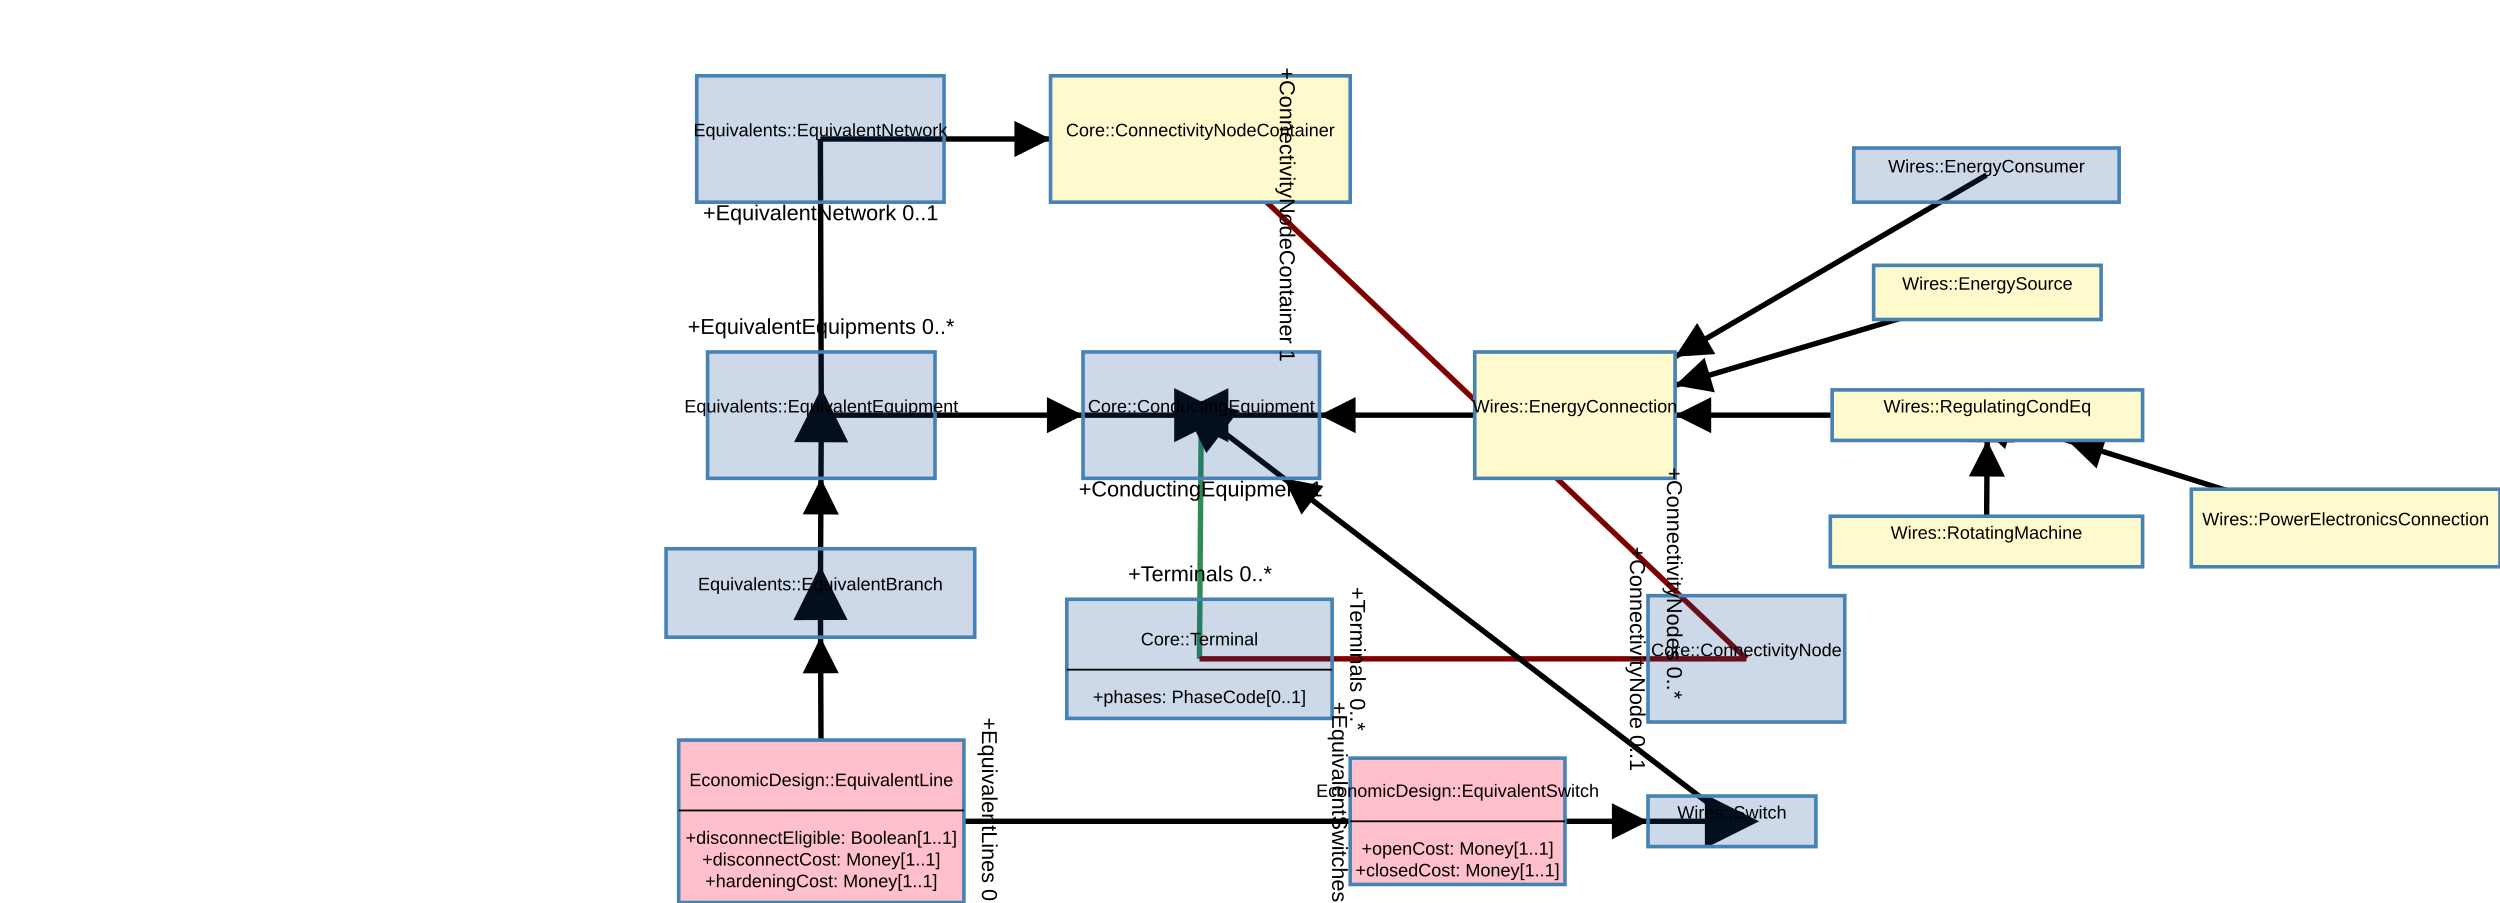
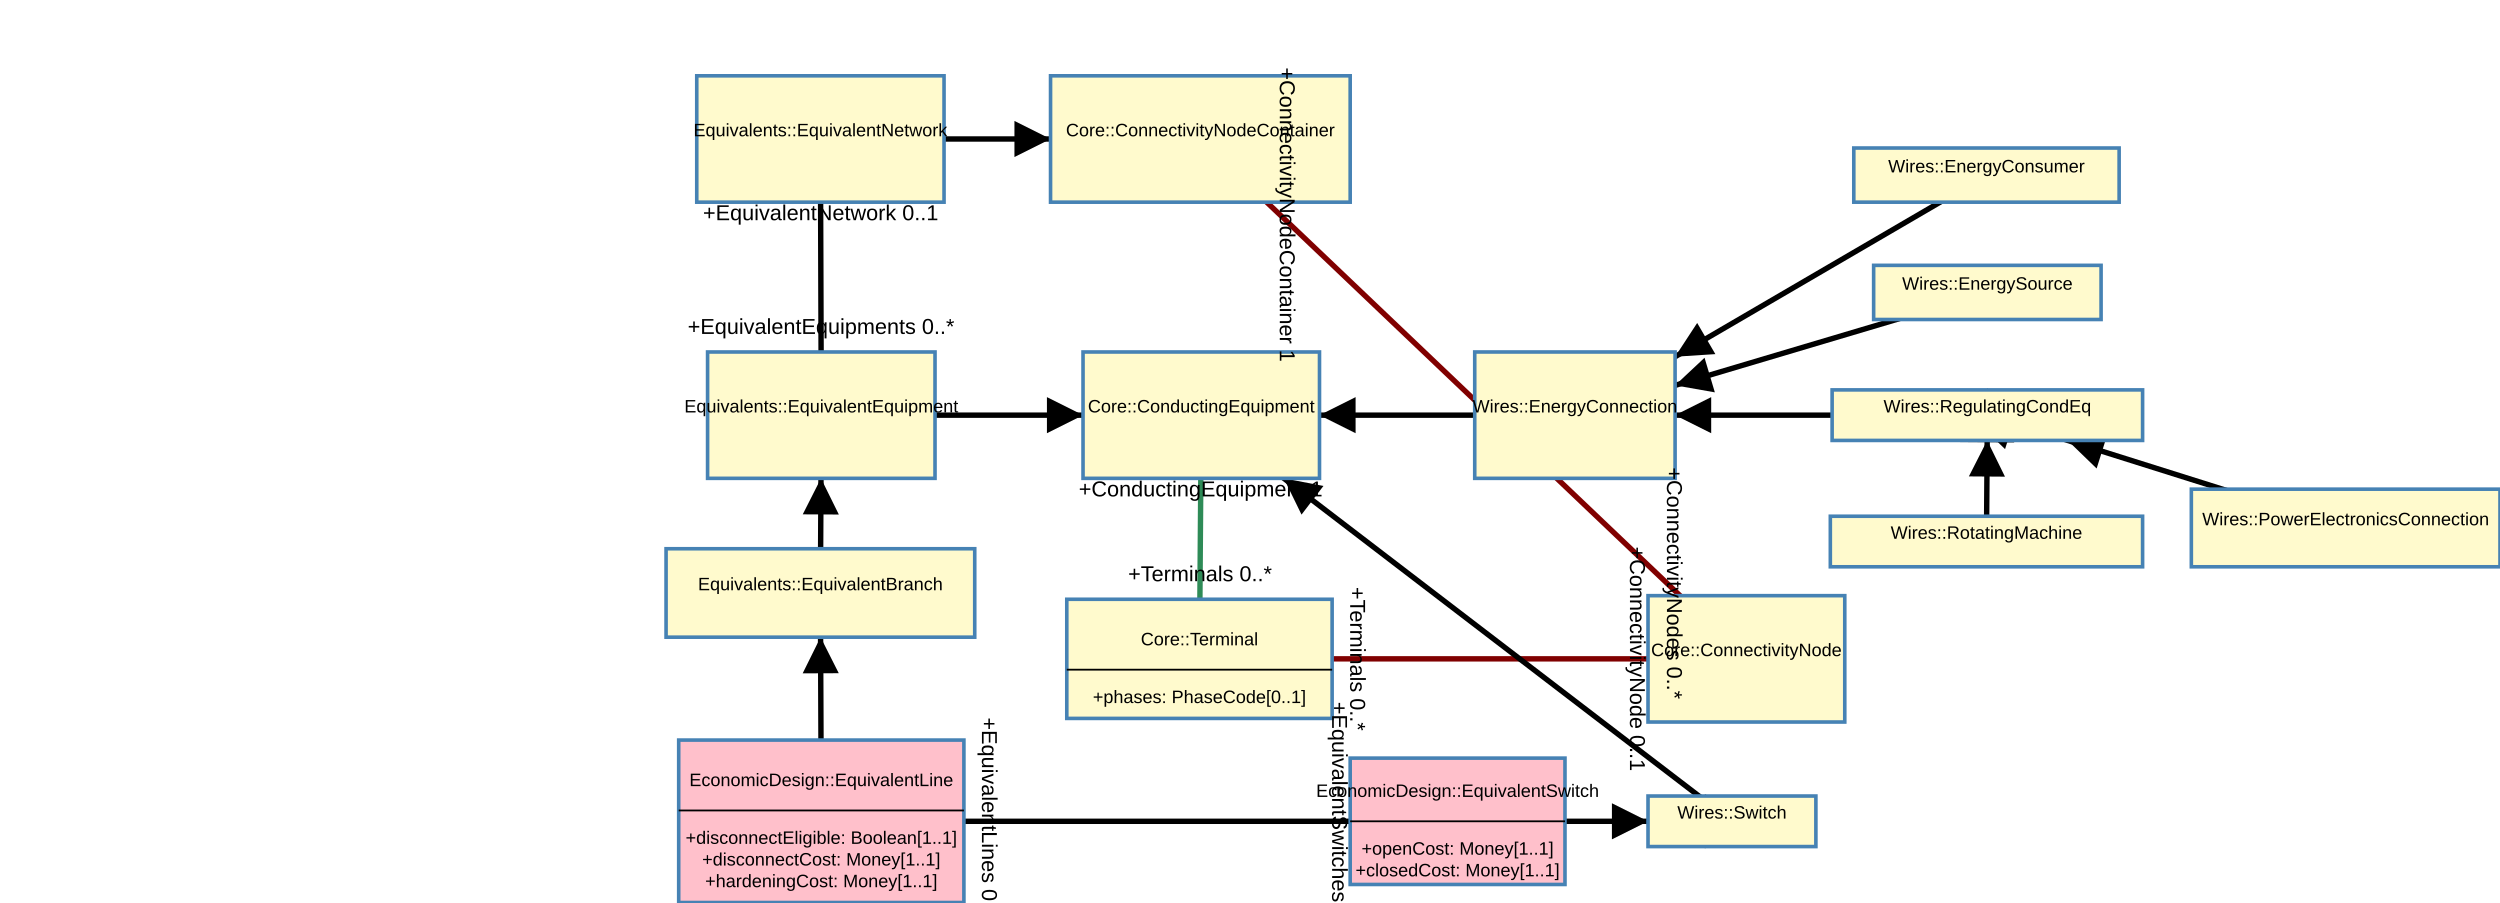
<svg xmlns="http://www.w3.org/2000/svg" width="1385" height="500">
  <g class="zoom-group">
    <defs>
      <marker id="arrowhead" viewBox="-0 -5 10 10" refX="5" refY="0" orient="auto" markerWidth="10" markerHeight="10" xoverflow="visible">
        <path d="M 0,-5 L 10 ,0 L 0,5" fill="black" style="stroke: none;" />
      </marker>
    </defs>
    <line class="link" x1="454.5" y1="328.5" x2="455" y2="230" stroke="#000000" stroke-width="3" marker-end="url(#arrowhead)" />
    <line class="link" x1="455" y1="455" x2="454.5" y2="328.5" stroke="#000000" stroke-width="3" marker-end="url(#arrowhead)" />
    <line class="link" x1="455" y1="230" x2="454.5" y2="77" stroke="#000000" stroke-width="3" />
    <line class="link" x1="455" y1="230" x2="665.5" y2="230" stroke="#000000" stroke-width="3" marker-end="url(#arrowhead)" />
    <line class="link" x1="454.5" y1="77" x2="665" y2="77" stroke="#000000" stroke-width="3" marker-end="url(#arrowhead)" />
    <line class="link" x1="664.5" y1="365" x2="665.5" y2="230" stroke="#2e8b57" stroke-width="3" />
    <line class="link" x1="967.5" y1="365" x2="665" y2="77" stroke="#800000" stroke-width="3" />
    <line class="link" x1="664.5" y1="365" x2="967.5" y2="365" stroke="#800000" stroke-width="3" />
    <line class="link" x1="872.5" y1="230" x2="665.5" y2="230" stroke="#000000" stroke-width="3" marker-end="url(#arrowhead)" />
    <line class="link" x1="1100.5" y1="97" x2="872.5" y2="230" stroke="#000000" stroke-width="3" marker-end="url(#arrowhead)" />
    <line class="link" x1="1101" y1="162" x2="872.5" y2="230" stroke="#000000" stroke-width="3" marker-end="url(#arrowhead)" />
    <line class="link" x1="1101" y1="230" x2="872.5" y2="230" stroke="#000000" stroke-width="3" marker-end="url(#arrowhead)" />
    <line class="link" x1="1100.5" y1="300" x2="1101" y2="230" stroke="#000000" stroke-width="3" marker-end="url(#arrowhead)" />
    <line class="link" x1="1299.5" y1="292.5" x2="1101" y2="230" stroke="#000000" stroke-width="3" marker-end="url(#arrowhead)" />
    <line class="link" x1="959.5" y1="455" x2="665.5" y2="230" stroke="#000000" stroke-width="3" marker-end="url(#arrowhead)" />
    <line class="link" x1="807.5" y1="455" x2="959.5" y2="455" stroke="#000000" stroke-width="3" marker-end="url(#arrowhead)" />
    <line class="link" x1="455" y1="455" x2="807.5" y2="455" stroke="#000000" stroke-width="3" />
    <line class="arrow" x2="454.772" y2="275" x1="454.5" y1="328.5" stroke="#000000" stroke-width="2" marker-end="url(#arrowhead)" />
    <line class="arrow" x2="454.636" y2="363" x1="455" y1="455" stroke="#000000" stroke-width="2" marker-end="url(#arrowhead)" />
    <line class="arrow" x2="590" y2="230" x1="455" y1="230" stroke="#000000" stroke-width="2" marker-end="url(#arrowhead)" />
    <line class="arrow" x2="572" y2="77" x1="454.5" y1="77" stroke="#000000" stroke-width="2" marker-end="url(#arrowhead)" />
    <line class="arrow" x2="741" y2="230" x1="872.5" y1="230" stroke="#000000" stroke-width="2" marker-end="url(#arrowhead)" />
    <line class="arrow" x2="936.638" y2="192.586" x1="1100.5" y1="97" stroke="#000000" stroke-width="2" marker-end="url(#arrowhead)" />
    <line class="arrow" x2="937.585" y2="210.631" x1="1101" y1="162" stroke="#000000" stroke-width="2" marker-end="url(#arrowhead)" />
    <line class="arrow" x2="938" y2="230" x1="1101" y1="230" stroke="#000000" stroke-width="2" marker-end="url(#arrowhead)" />
    <line class="arrow" x2="1100.829" y2="254" x1="1100.5" y1="300" stroke="#000000" stroke-width="2" marker-end="url(#arrowhead)" />
    <line class="arrow" x2="1155.002" y2="247.003" x1="1299.5" y1="292.5" stroke="#000000" stroke-width="2" marker-end="url(#arrowhead)" />
    <line class="arrow" x2="719.175" y2="271.078" x1="959.5" y1="455" stroke="#000000" stroke-width="2" marker-end="url(#arrowhead)" />
    <line class="arrow" x2="903" y2="455" x1="807.5" y1="455" stroke="#000000" stroke-width="2" marker-end="url(#arrowhead)" />
    <g class="draggable" transform="translate(376, 410)">
      <rect class="box" width="158" height="90" style="fill: #ffc0cb; stroke: steelblue; stroke-width: 2px; cursor: move;" />
      <text class="text" x="79" y="22" dy=".35em" text-anchor="middle" style="font-family: Arial, sans-serif; fill: black; font-size: 10px; pointer-events: none;">EconomicDesign::EquivalentLine</text>
      <line x1="0" x2="158" y1="39" y2="39" stroke="black" stroke-width="1" />
      <text class="text" x="79" y="54" dy=".35em" text-anchor="middle" style="font-family: Arial, sans-serif; fill: black; font-size: 10px; pointer-events: none;">+disconnectEligible: Boolean[1..1]</text>
      <text class="text" x="79" y="66" dy=".35em" text-anchor="middle" style="font-family: Arial, sans-serif; fill: black; font-size: 10px; pointer-events: none;">+disconnectCost: Money[1..1]</text>
      <text class="text" x="79" y="78" dy=".35em" text-anchor="middle" style="font-family: Arial, sans-serif; fill: black; font-size: 10px; pointer-events: none;">+hardeningCost: Money[1..1]</text>
    </g>
    <g class="draggable" transform="translate(392, 195)">
-       <rect class="box" width="126" height="70" style="fill: #13499135; stroke: steelblue; stroke-width: 2px; cursor: move;" />
+       <rect class="box" width="126" height="70" style="fill: #fffacd; stroke: steelblue; stroke-width: 2px; cursor: move;" />
      <text class="text" x="63" y="30" dy=".35em" text-anchor="middle" style="font-family: Arial, sans-serif; fill: black; font-size: 10px; pointer-events: none;">Equivalents::EquivalentEquipment</text>
    </g>
    <g class="draggable" transform="translate(386, 42)">
-       <rect class="box" width="137" height="70" style="fill: #13499135; stroke: steelblue; stroke-width: 2px; cursor: move;" />
+       <rect class="box" width="137" height="70" style="fill: #fffacd; stroke: steelblue; stroke-width: 2px; cursor: move;" />
      <text class="text" x="68.5" y="30" dy=".35em" text-anchor="middle" style="font-family: Arial, sans-serif; fill: black; font-size: 10px; pointer-events: none;">Equivalents::EquivalentNetwork</text>
    </g>
    <g class="draggable" transform="translate(591, 332)">
-       <rect class="box" width="147" height="66" style="fill: #13499135; stroke: steelblue; stroke-width: 2px; cursor: move;" />
+       <rect class="box" width="147" height="66" style="fill: #fffacd; stroke: steelblue; stroke-width: 2px; cursor: move;" />
      <text class="text" x="73.5" y="22" dy=".35em" text-anchor="middle" style="font-family: Arial, sans-serif; fill: black; font-size: 10px; pointer-events: none;">Core::Terminal</text>
      <line x1="0" x2="147" y1="39" y2="39" stroke="black" stroke-width="1" />
      <text class="text" x="73.5" y="54" dy=".35em" text-anchor="middle" style="font-family: Arial, sans-serif; fill: black; font-size: 10px; pointer-events: none;">+phases: PhaseCode[0..1]</text>
    </g>
    <g class="draggable" transform="translate(582, 42)">
      <rect class="box" width="166" height="70" style="fill: #fffacd; stroke: steelblue; stroke-width: 2px; cursor: move;" />
      <text class="text" x="83" y="30" dy=".35em" text-anchor="middle" style="font-family: Arial, sans-serif; fill: black; font-size: 10px; pointer-events: none;">Core::ConnectivityNodeContainer</text>
    </g>
    <g class="draggable" transform="translate(913, 330)">
-       <rect class="box" width="109" height="70" style="fill: #13499135; stroke: steelblue; stroke-width: 2px; cursor: move;" />
+       <rect class="box" width="109" height="70" style="fill: #fffacd; stroke: steelblue; stroke-width: 2px; cursor: move;" />
      <text class="text" x="54.5" y="30" dy=".35em" text-anchor="middle" style="font-family: Arial, sans-serif; fill: black; font-size: 10px; pointer-events: none;">Core::ConnectivityNode</text>
    </g>
    <g class="draggable" transform="translate(369, 304)">
-       <rect class="box" width="171" height="49" style="fill: #13499135; stroke: steelblue; stroke-width: 2px; cursor: move;" />
+       <rect class="box" width="171" height="49" style="fill: #fffacd; stroke: steelblue; stroke-width: 2px; cursor: move;" />
      <text class="text" x="85.5" y="19.5" dy=".35em" text-anchor="middle" style="font-family: Arial, sans-serif; fill: black; font-size: 10px; pointer-events: none;">Equivalents::EquivalentBranch</text>
    </g>
    <g class="draggable" transform="translate(600, 195)">
-       <rect class="box" width="131" height="70" style="fill: #13499135; stroke: steelblue; stroke-width: 2px; cursor: move;" />
+       <rect class="box" width="131" height="70" style="fill: #fffacd; stroke: steelblue; stroke-width: 2px; cursor: move;" />
      <text class="text" x="65.5" y="30" dy=".35em" text-anchor="middle" style="font-family: Arial, sans-serif; fill: black; font-size: 10px; pointer-events: none;">Core::ConductingEquipment</text>
    </g>
    <g class="draggable" transform="translate(1027, 82)">
-       <rect class="box" width="147" height="30" style="fill: #13499135; stroke: steelblue; stroke-width: 2px; cursor: move;" />
+       <rect class="box" width="147" height="30" style="fill: #fffacd; stroke: steelblue; stroke-width: 2px; cursor: move;" />
      <text class="text" x="73.5" y="10" dy=".35em" text-anchor="middle" style="font-family: Arial, sans-serif; fill: black; font-size: 10px; pointer-events: none;">Wires::EnergyConsumer</text>
    </g>
    <g class="draggable" transform="translate(817, 195)">
      <rect class="box" width="111" height="70" style="fill: #fffacd; stroke: steelblue; stroke-width: 2px; cursor: move;" />
      <text class="text" x="55.5" y="30" dy=".35em" text-anchor="middle" style="font-family: Arial, sans-serif; fill: black; font-size: 10px; pointer-events: none;">Wires::EnergyConnection</text>
    </g>
    <g class="draggable" transform="translate(1038, 147)">
      <rect class="box" width="126" height="30" style="fill: #fffacd; stroke: steelblue; stroke-width: 2px; cursor: move;" />
      <text class="text" x="63" y="10" dy=".35em" text-anchor="middle" style="font-family: Arial, sans-serif; fill: black; font-size: 10px; pointer-events: none;">Wires::EnergySource</text>
    </g>
    <g class="draggable" transform="translate(1015, 216)">
      <rect class="box" width="172" height="28" style="fill: #fffacd; stroke: steelblue; stroke-width: 2px; cursor: move;" />
      <text class="text" x="86" y="9" dy=".35em" text-anchor="middle" style="font-family: Arial, sans-serif; fill: black; font-size: 10px; pointer-events: none;">Wires::RegulatingCondEq</text>
    </g>
    <g class="draggable" transform="translate(1014, 286)">
      <rect class="box" width="173" height="28" style="fill: #fffacd; stroke: steelblue; stroke-width: 2px; cursor: move;" />
      <text class="text" x="86.5" y="9" dy=".35em" text-anchor="middle" style="font-family: Arial, sans-serif; fill: black; font-size: 10px; pointer-events: none;">Wires::RotatingMachine</text>
    </g>
    <g class="draggable" transform="translate(1214, 271)">
      <rect class="box" width="171" height="43" style="fill: #fffacd; stroke: steelblue; stroke-width: 2px; cursor: move;" />
      <text class="text" x="85.5" y="16.5" dy=".35em" text-anchor="middle" style="font-family: Arial, sans-serif; fill: black; font-size: 10px; pointer-events: none;">Wires::PowerElectronicsConnection</text>
    </g>
    <g class="draggable" transform="translate(913, 441)">
-       <rect class="box" width="93" height="28" style="fill: #13499135; stroke: steelblue; stroke-width: 2px; cursor: move;" />
+       <rect class="box" width="93" height="28" style="fill: #fffacd; stroke: steelblue; stroke-width: 2px; cursor: move;" />
      <text class="text" x="46.5" y="9" dy=".35em" text-anchor="middle" style="font-family: Arial, sans-serif; fill: black; font-size: 10px; pointer-events: none;">Wires::Switch</text>
    </g>
    <g class="draggable" transform="translate(748, 420)">
      <rect class="box" width="119" height="70" style="fill: #ffc0cb; stroke: steelblue; stroke-width: 2px; cursor: move;" />
      <text class="text" x="59.5" y="18" dy=".35em" text-anchor="middle" style="font-family: Arial, sans-serif; fill: black; font-size: 10px; pointer-events: none;">EconomicDesign::EquivalentSwitch</text>
      <line x1="0" x2="119" y1="35" y2="35" stroke="black" stroke-width="1" />
      <text class="text" x="59.5" y="50" dy=".35em" text-anchor="middle" style="font-family: Arial, sans-serif; fill: black; font-size: 10px; pointer-events: none;">+openCost: Money[1..1]</text>
      <text class="text" x="59.5" y="62" dy=".35em" text-anchor="middle" style="font-family: Arial, sans-serif; fill: black; font-size: 10px; pointer-events: none;">+closedCost: Money[1..1]</text>
    </g>
    <text class="link-text-start" x="454.675" y="294" transform="rotate(0, 454.6751, 294.0001)" text-anchor="middle" style="font-family: Arial, sans-serif; font-size: 12px; fill: black;" />
    <text class="link-text-start" x="454.783" y="400" transform="rotate(0, 454.7826, 400.0001)" text-anchor="middle" style="font-family: Arial, sans-serif; font-size: 12px; fill: black;" />
    <text class="link-text-start" x="454.853" y="185" transform="rotate(0, 454.8529, 185.0001)" text-anchor="middle" style="font-family: Arial, sans-serif; font-size: 12px; fill: black;">+EquivalentEquipments 0..*</text>
    <text class="link-text-start" x="528" y="230" transform="rotate(90, 528, 230)" text-anchor="middle" style="font-family: Arial, sans-serif; font-size: 12px; fill: black;" />
    <text class="link-text-start" x="533" y="77" transform="rotate(90, 533, 77)" text-anchor="middle" style="font-family: Arial, sans-serif; font-size: 12px; fill: black;" />
    <text class="link-text-start" x="664.819" y="322" transform="rotate(0, 664.8185, 322.0003)" text-anchor="middle" style="font-family: Arial, sans-serif; font-size: 12px; fill: black;">+Terminals 0..*</text>
    <text class="link-text-start" x="923.495" y="323.105" transform="rotate(90, 923.4953, 323.1046)" text-anchor="middle" style="font-family: Arial, sans-serif; font-size: 12px; fill: black;">+ConnectivityNodes 0..*</text>
    <text class="link-text-start" x="748" y="365" transform="rotate(90, 748, 365)" text-anchor="middle" style="font-family: Arial, sans-serif; font-size: 12px; fill: black;">+Terminals 0..*</text>
    <text class="link-text-start" x="807" y="230" transform="rotate(90, 807, 230)" text-anchor="middle" style="font-family: Arial, sans-serif; font-size: 12px; fill: black;" />
    <text class="link-text-start" x="1066.148" y="117.039" transform="rotate(90, 1066.148, 117.0387)" text-anchor="middle" style="font-family: Arial, sans-serif; font-size: 12px; fill: black;" />
    <text class="link-text-start" x="1041.011" y="179.852" transform="rotate(90, 1041.011, 179.8523)" text-anchor="middle" style="font-family: Arial, sans-serif; font-size: 12px; fill: black;" />
    <text class="link-text-start" x="1005" y="230" transform="rotate(90, 1005, 230)" text-anchor="middle" style="font-family: Arial, sans-serif; font-size: 12px; fill: black;" />
    <text class="link-text-start" x="1100.671" y="276" transform="rotate(0, 1100.671, 276.0003)" text-anchor="middle" style="font-family: Arial, sans-serif; font-size: 12px; fill: black;" />
    <text class="link-text-start" x="1221.678" y="267.997" transform="rotate(90, 1221.678, 267.9967)" text-anchor="middle" style="font-family: Arial, sans-serif; font-size: 12px; fill: black;" />
    <text class="link-text-start" x="933.265" y="434.922" transform="rotate(90, 933.2654, 434.9225)" text-anchor="middle" style="font-family: Arial, sans-serif; font-size: 12px; fill: black;" />
    <text class="link-text-start" x="877" y="455" transform="rotate(90, 877, 455)" text-anchor="middle" style="font-family: Arial, sans-serif; font-size: 12px; fill: black;" />
    <text class="link-text-start" x="544" y="455" transform="rotate(90, 544, 455)" text-anchor="middle" style="font-family: Arial, sans-serif; font-size: 12px; fill: black;">+EquivalentLines 0..2</text>
    <text class="link-text-end" x="454.772" y="275" transform="rotate(0, 454.7716, 274.9999)" text-anchor="middle" style="font-family: Arial, sans-serif; font-size: 12px; fill: black;" />
    <text class="link-text-end" x="454.636" y="363" transform="rotate(0, 454.6364, 362.9999)" text-anchor="middle" style="font-family: Arial, sans-serif; font-size: 12px; fill: black;" />
    <text class="link-text-end" x="454.647" y="122" transform="rotate(0, 454.6471, 121.9999)" text-anchor="middle" style="font-family: Arial, sans-serif; font-size: 12px; fill: black;">+EquivalentNetwork 0..1</text>
    <text class="link-text-end" x="590" y="230" transform="rotate(90, 590, 230)" text-anchor="middle" style="font-family: Arial, sans-serif; font-size: 12px; fill: black;" />
    <text class="link-text-end" x="572" y="77" transform="rotate(90, 572, 77)" text-anchor="middle" style="font-family: Arial, sans-serif; font-size: 12px; fill: black;" />
    <text class="link-text-end" x="665.167" y="275" transform="rotate(0, 665.1667, 274.9997)" text-anchor="middle" style="font-family: Arial, sans-serif; font-size: 12px; fill: black;">+ConductingEquipment 1</text>
    <text class="link-text-end" x="709.005" y="118.895" transform="rotate(90, 709.0047, 118.8954)" text-anchor="middle" style="font-family: Arial, sans-serif; font-size: 12px; fill: black;">+ConnectivityNodeContainer 1</text>
    <text class="link-text-end" x="903" y="365" transform="rotate(90, 903, 365)" text-anchor="middle" style="font-family: Arial, sans-serif; font-size: 12px; fill: black;">+ConnectivityNode 0..1</text>
    <text class="link-text-end" x="741" y="230" transform="rotate(90, 741, 230)" text-anchor="middle" style="font-family: Arial, sans-serif; font-size: 12px; fill: black;" />
    <text class="link-text-end" x="936.638" y="192.586" transform="rotate(90, 936.6378, 192.5863)" text-anchor="middle" style="font-family: Arial, sans-serif; font-size: 12px; fill: black;" />
    <text class="link-text-end" x="937.585" y="210.631" transform="rotate(90, 937.5846, 210.6313)" text-anchor="middle" style="font-family: Arial, sans-serif; font-size: 12px; fill: black;" />
    <text class="link-text-end" x="938" y="230" transform="rotate(90, 938, 230)" text-anchor="middle" style="font-family: Arial, sans-serif; font-size: 12px; fill: black;" />
    <text class="link-text-end" x="1100.829" y="254" transform="rotate(0, 1100.829, 253.9997)" text-anchor="middle" style="font-family: Arial, sans-serif; font-size: 12px; fill: black;" />
    <text class="link-text-end" x="1155.002" y="247.003" transform="rotate(90, 1155.002, 247.0033)" text-anchor="middle" style="font-family: Arial, sans-serif; font-size: 12px; fill: black;" />
    <text class="link-text-end" x="719.175" y="271.078" transform="rotate(90, 719.1746, 271.0775)" text-anchor="middle" style="font-family: Arial, sans-serif; font-size: 12px; fill: black;" />
    <text class="link-text-end" x="903" y="455" transform="rotate(90, 903, 455)" text-anchor="middle" style="font-family: Arial, sans-serif; font-size: 12px; fill: black;" />
    <text class="link-text-end" x="738" y="455" transform="rotate(90, 738, 455)" text-anchor="middle" style="font-family: Arial, sans-serif; font-size: 12px; fill: black;">+EquivalentSwitches 0..*</text>
  </g>
</svg>
